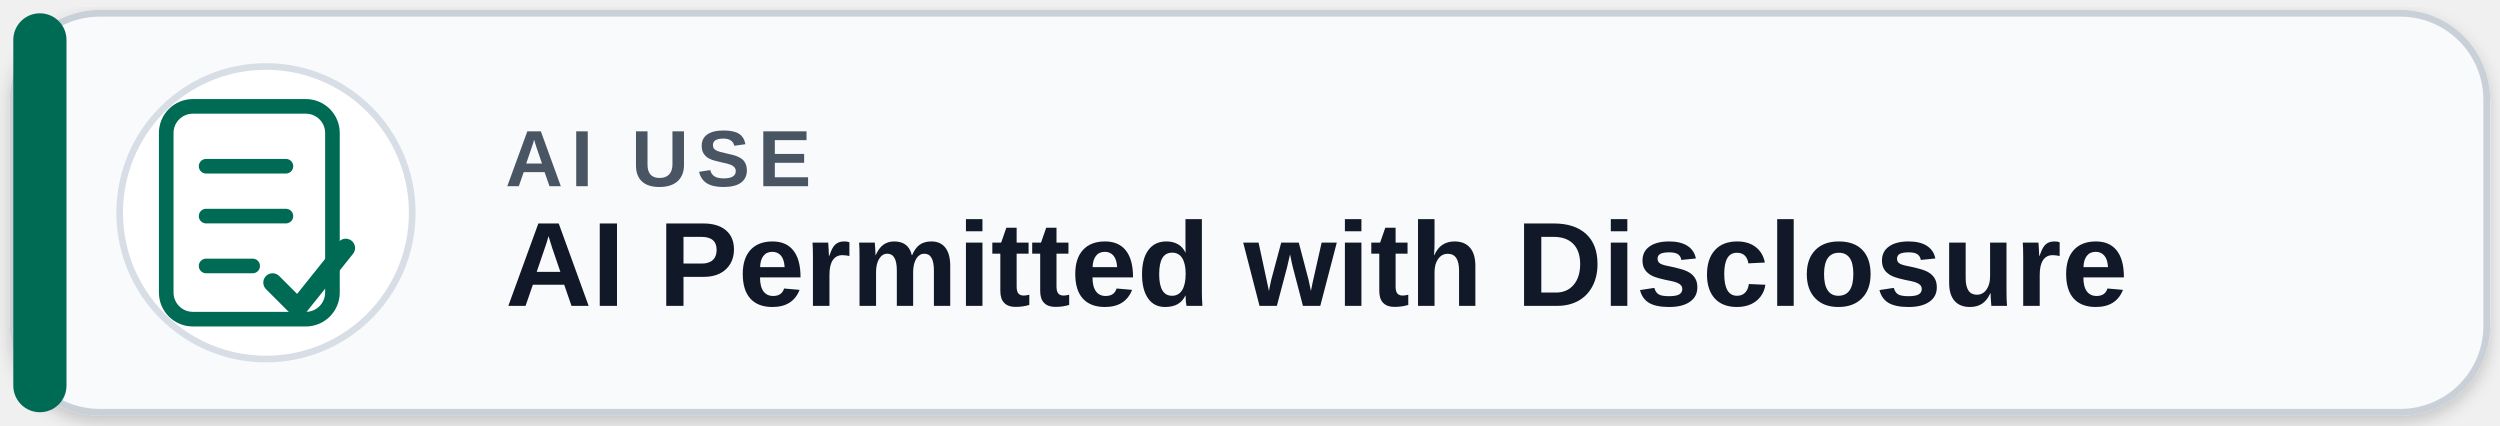
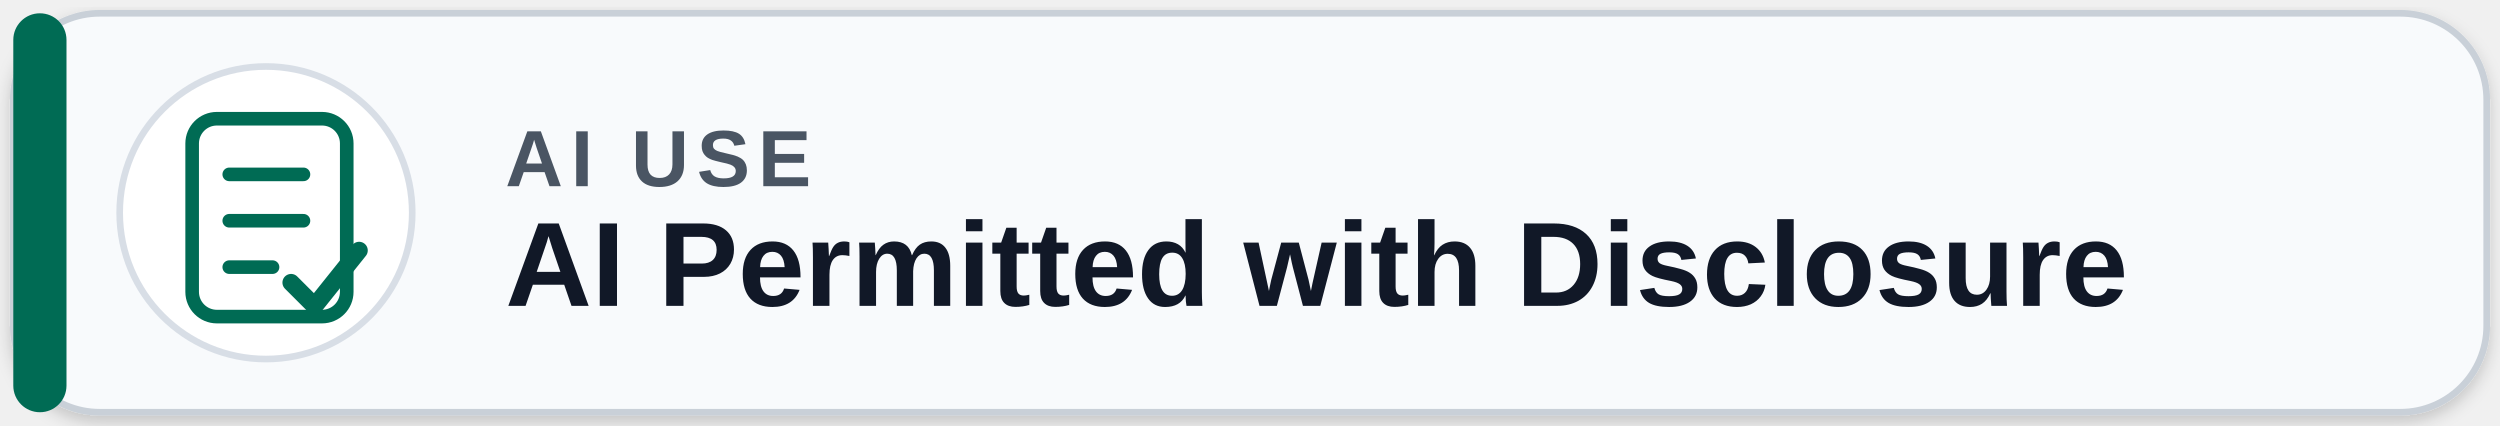
<svg xmlns="http://www.w3.org/2000/svg" width="376" height="64" viewBox="0 0 376 64" role="img" aria-labelledby="ai-permitted-disclosure-title ai-permitted-disclosure-desc">
  <defs>
    <filter id="shadow-ai-permitted-disclosure" x="-5%" y="-20%" width="110%" height="140%">
      <feDropShadow dx="0" dy="1" stdDeviation="1.2" flood-color="#000000" flood-opacity="0.18" />
    </filter>
  </defs>
  <rect x="2" y="2" width="372" height="60" rx="13" fill="#F8FAFC" stroke="#C9D0D8" filter="url(#shadow-ai-permitted-disclosure)" />
  <rect x="2" y="2" width="8" height="60" rx="4" fill="#006B54" />
  <circle cx="40" cy="32" r="22" fill="#FFFFFF" stroke="#D8DEE6" />
-   <g aria-hidden="true" transform="translate(-2 -1)" stroke="#006B54" stroke-width="2.2" stroke-linecap="round" stroke-linejoin="round" fill="none">
+   <g aria-hidden="true" transform="translate(1 0) scale(0.93 0.93) translate(3 2.2)" stroke="#006B54" stroke-width="2.2" stroke-linecap="round" stroke-linejoin="round" fill="none">
    <rect x="27" y="17" width="25" height="32" rx="4" fill="#FFFFFF" />
    <path d="M33 26h12M33 33.5h12M33 41h7" />
    <path d="M43 43.5l3.8 3.8 7.2-9" stroke="#006B54" stroke-width="2.8" />
  </g>
  <text x="76" y="28" font-family="Arial, Helvetica, sans-serif" font-size="12" font-weight="700" letter-spacing="1.2" fill="#4A5563">AI USE</text>
  <text x="76" y="46" font-family="Arial, Helvetica, sans-serif" font-size="18" font-weight="700" fill="#111827">AI Permitted with Disclosure</text>
</svg>
